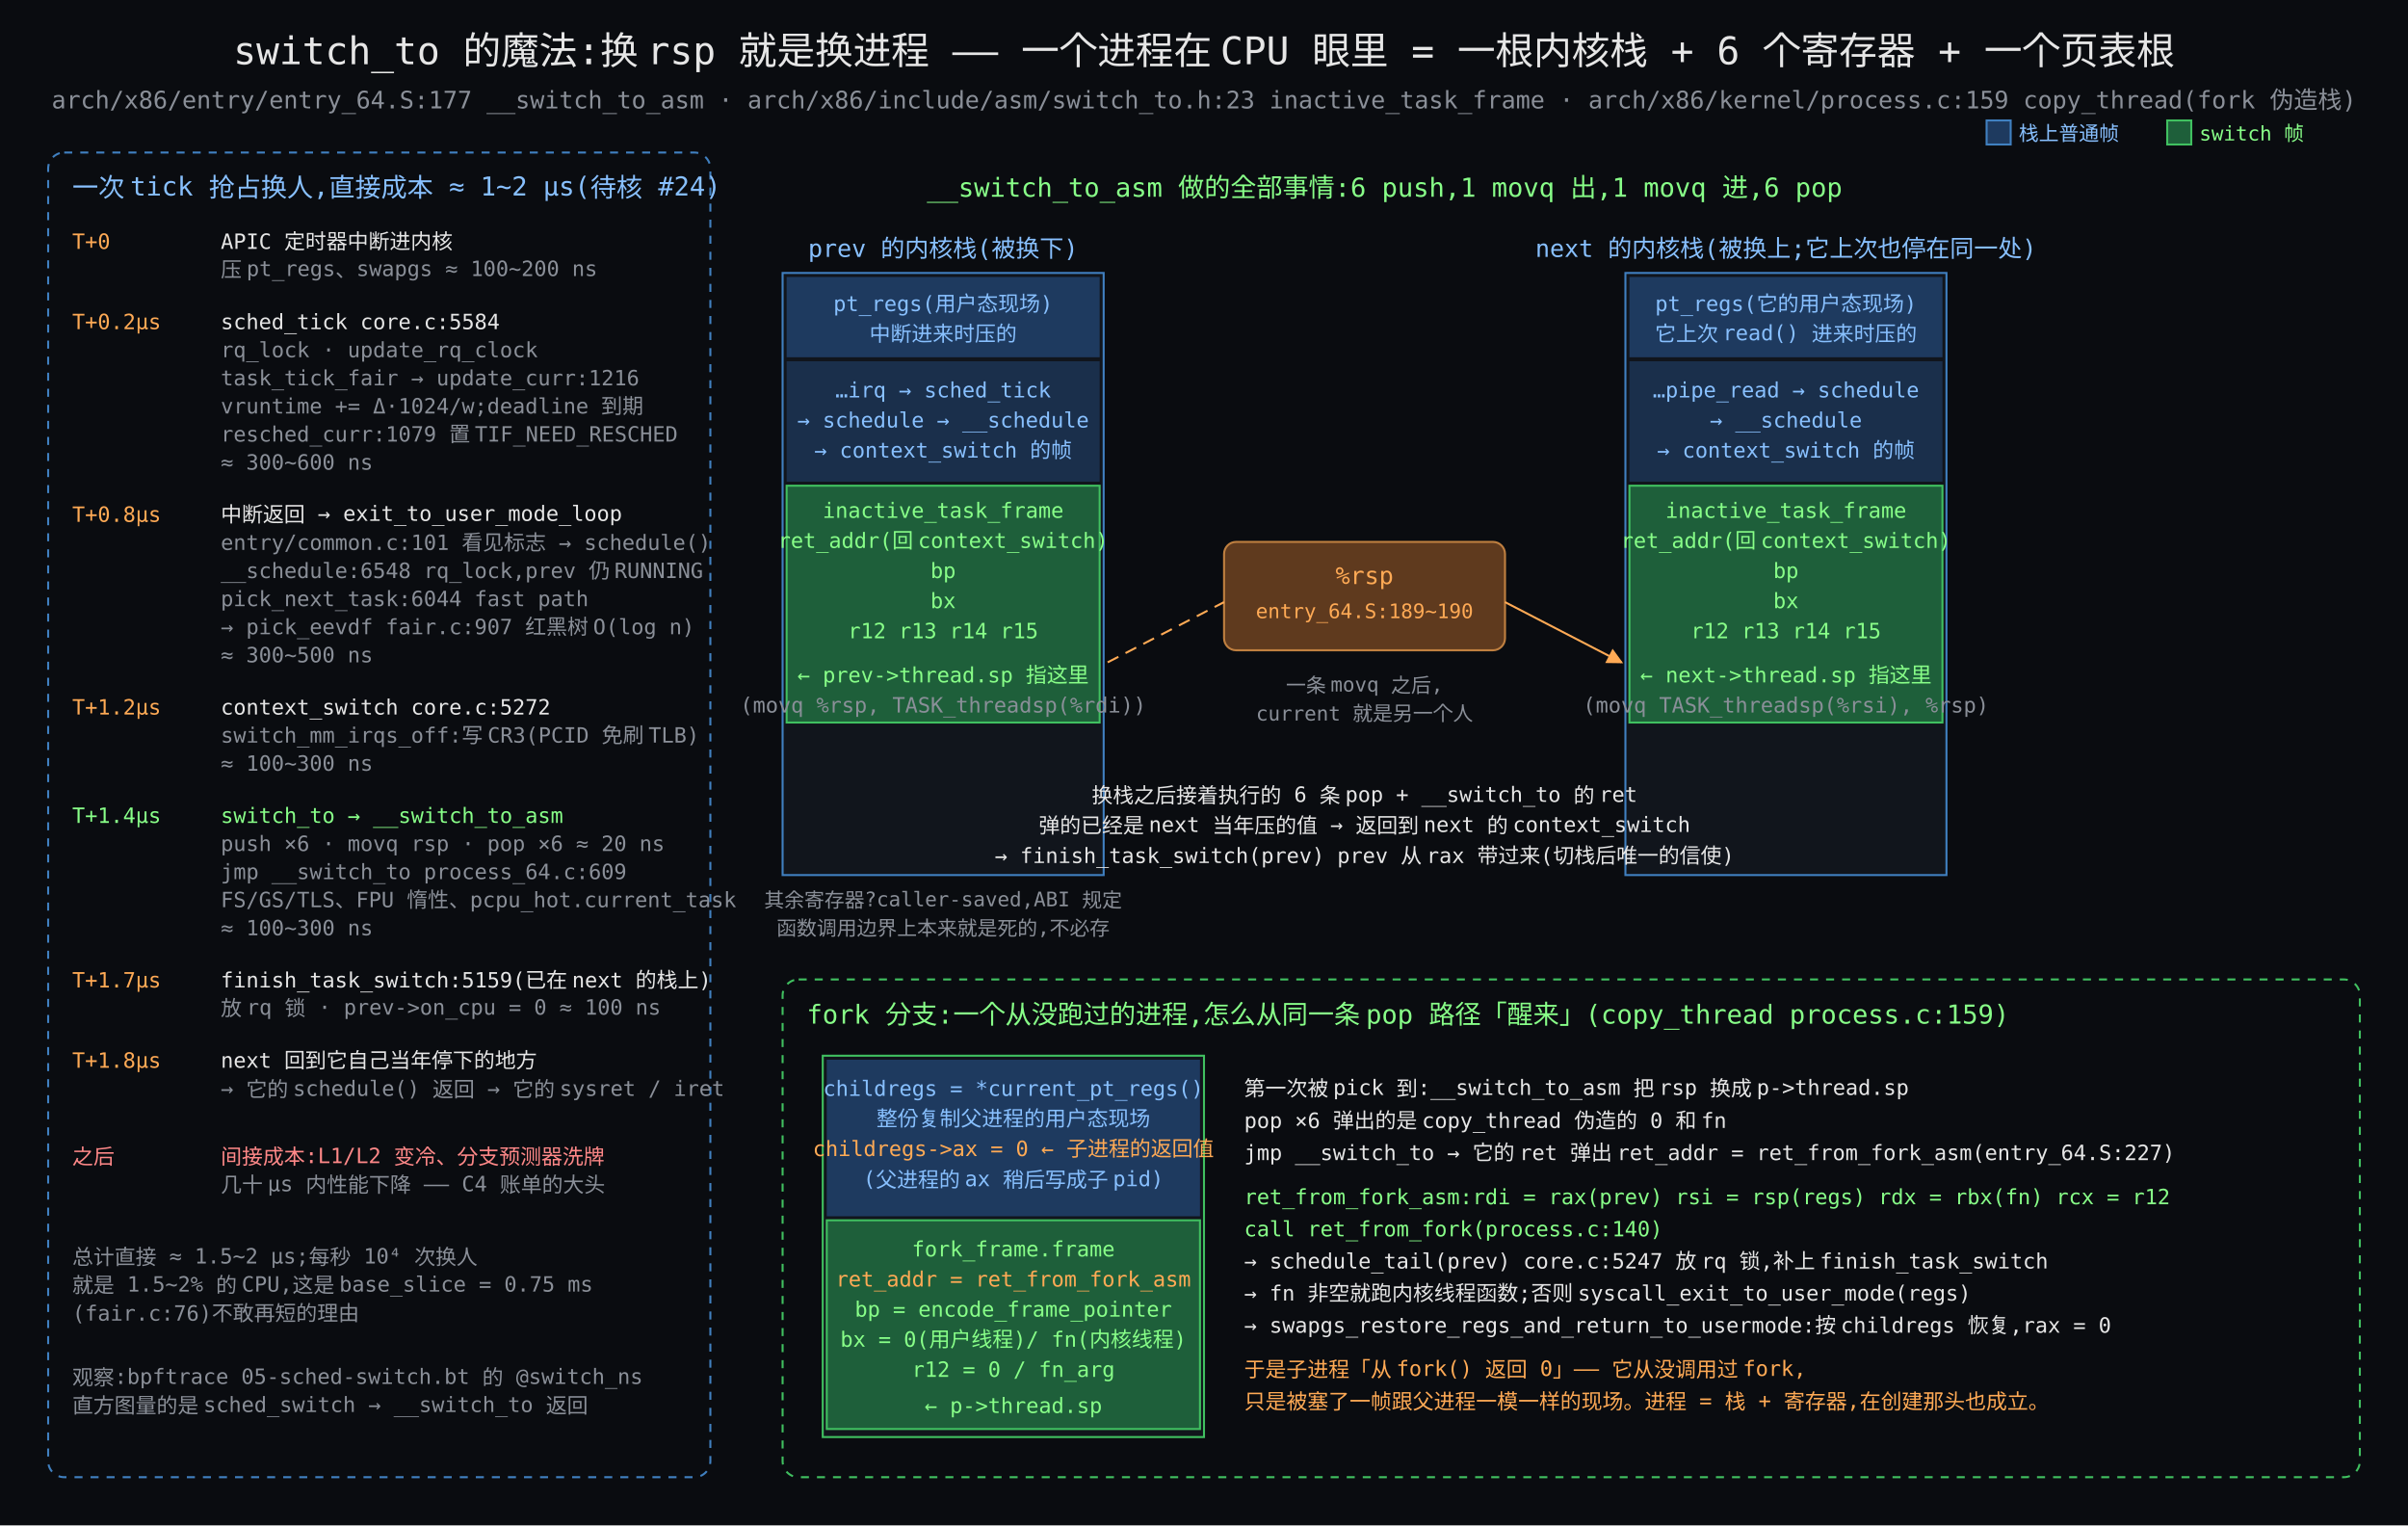
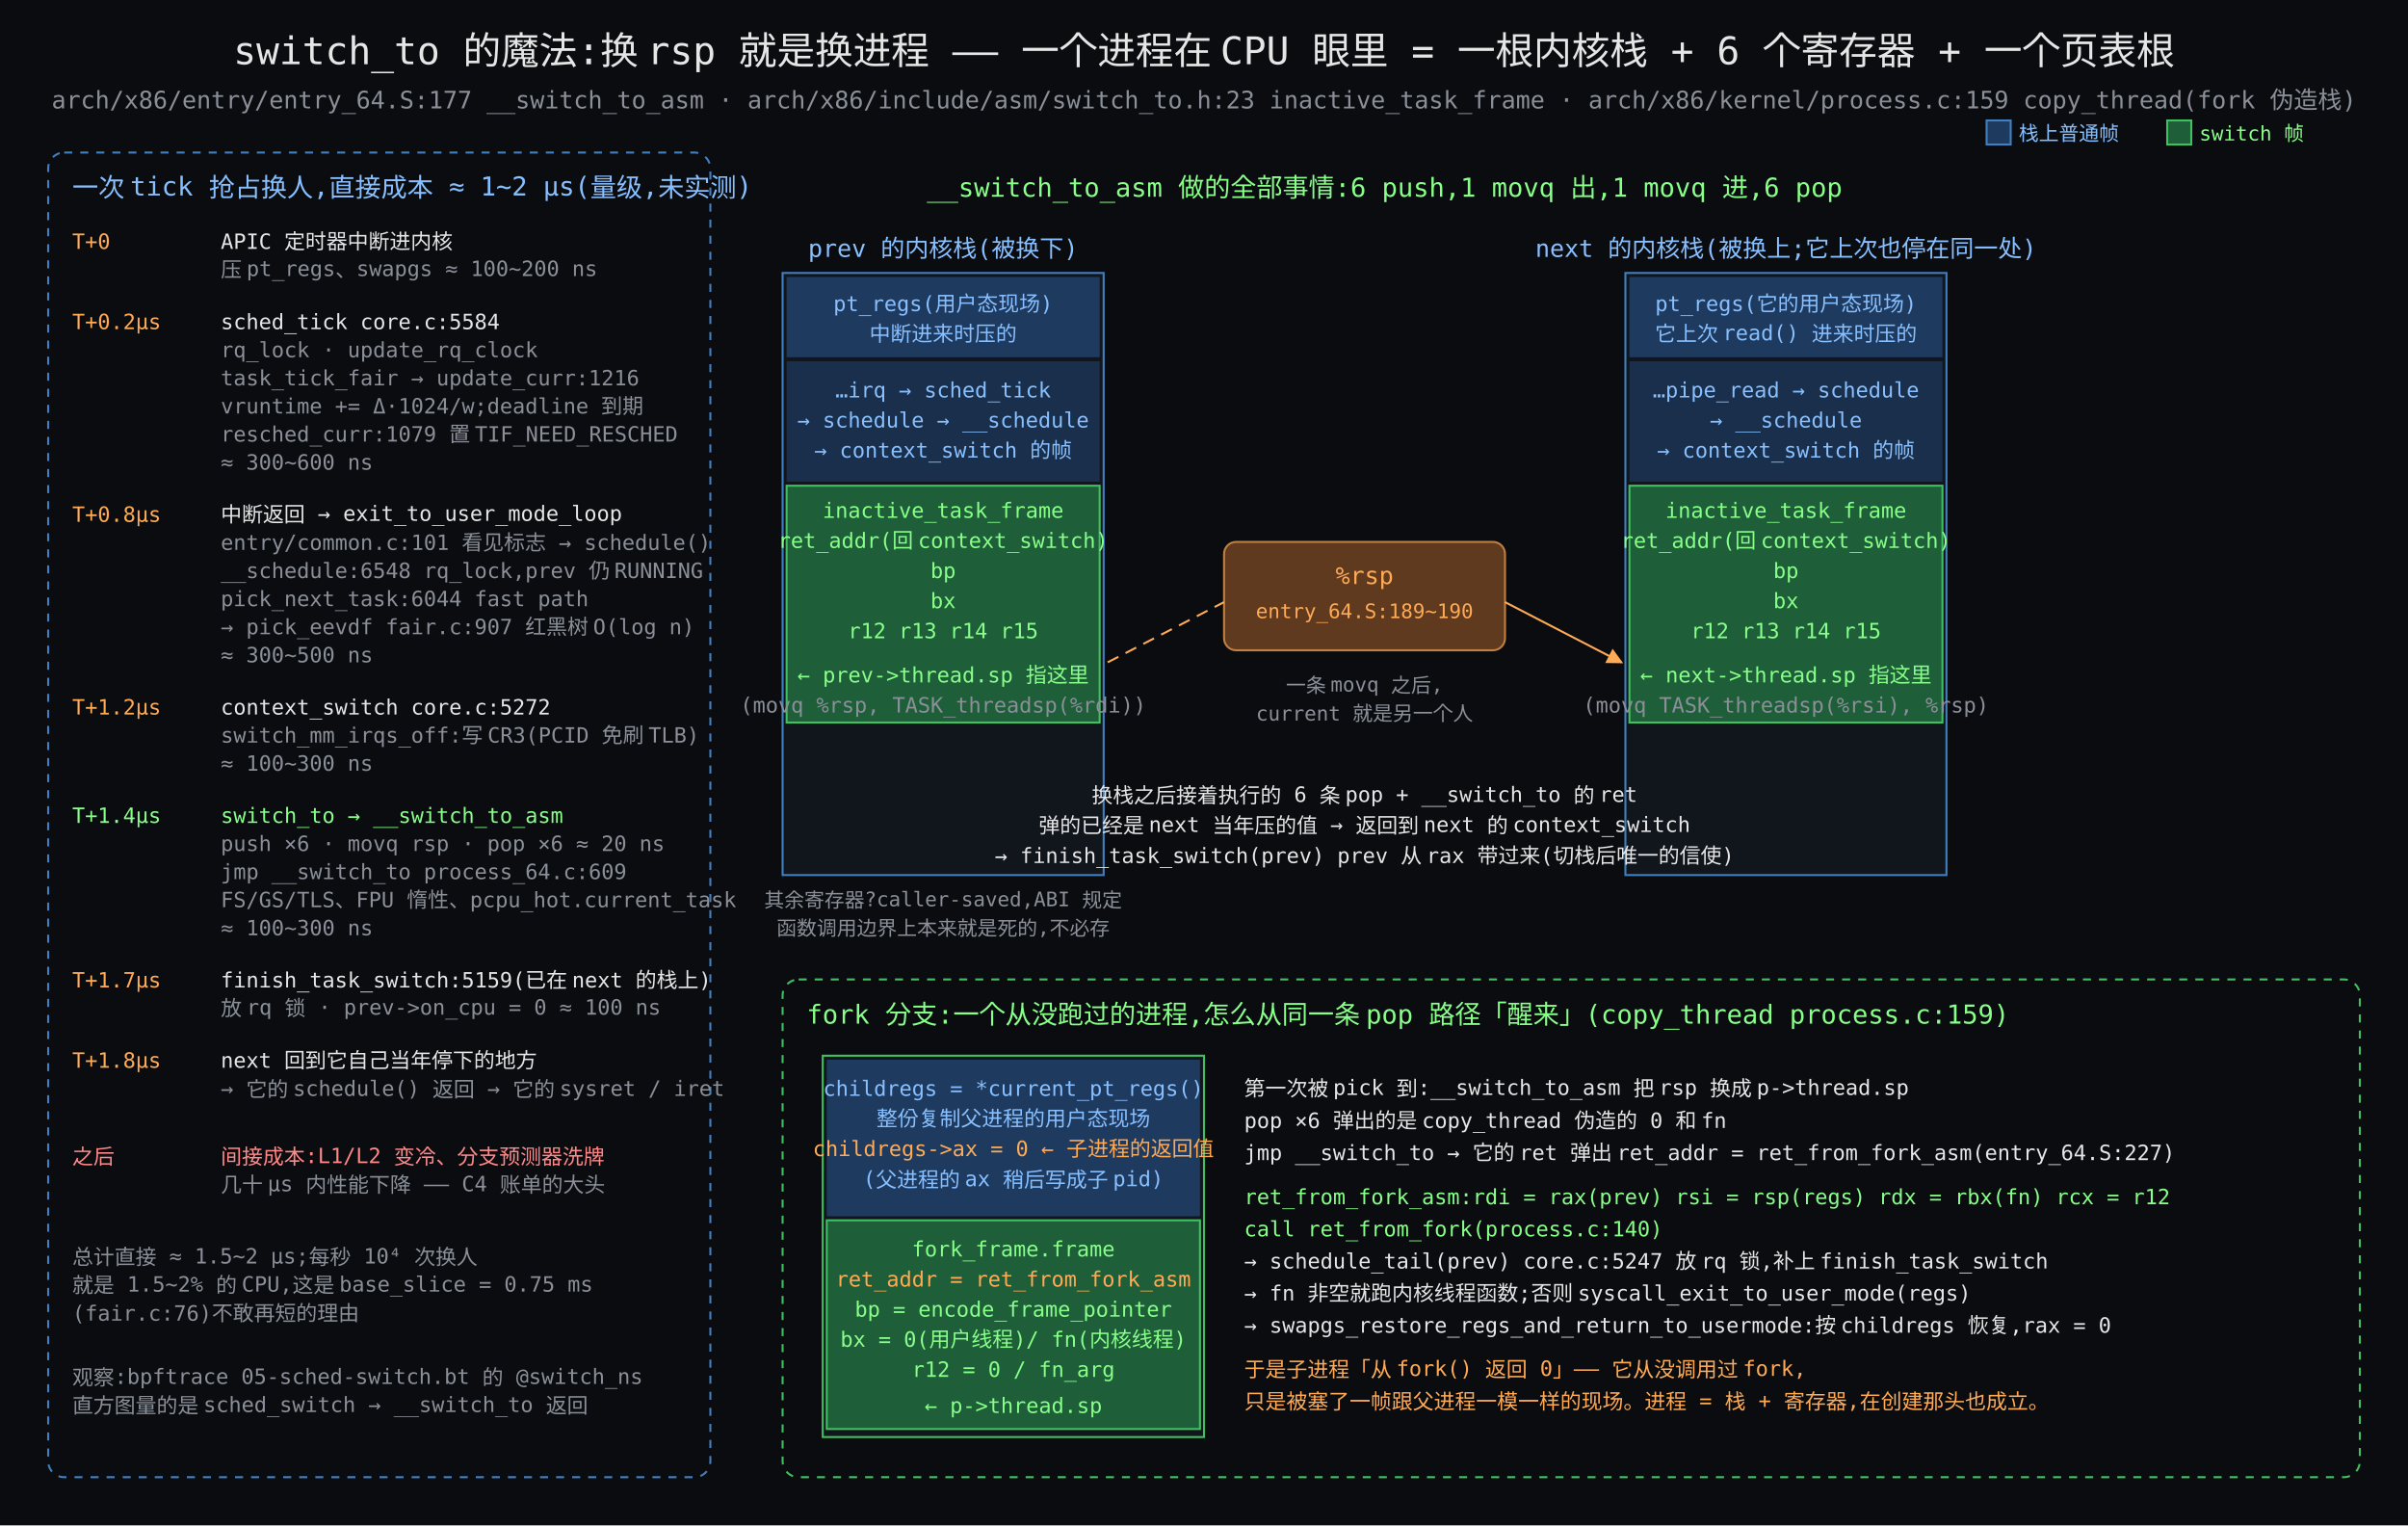
<svg xmlns="http://www.w3.org/2000/svg" viewBox="0 0 1200 760" font-family="JetBrains Mono, Consolas, monospace">
  <rect width="1200" height="760" fill="#0a0c10" />
  <defs>
    <marker id="ar" markerWidth="8" markerHeight="8" refX="7" refY="4" orient="auto">
      <path d="M0,0 L8,4 L0,8 z" fill="#88c0ff" />
    </marker>
    <marker id="arG" markerWidth="8" markerHeight="8" refX="7" refY="4" orient="auto">
      <path d="M0,0 L8,4 L0,8 z" fill="#88ff88" />
    </marker>
    <marker id="arO" markerWidth="8" markerHeight="8" refX="7" refY="4" orient="auto">
      <path d="M0,0 L8,4 L0,8 z" fill="#ffaa55" />
    </marker>
  </defs>
  <text x="600" y="32" text-anchor="middle" font-size="19" fill="#e6e6e6">switch_to 的魔法:换 rsp 就是换进程 —— 一个进程在 CPU 眼里 = 一根内核栈 + 6 个寄存器 + 一个页表根</text>
  <text x="600" y="54" text-anchor="middle" font-size="12" fill="#8a8f98">arch/x86/entry/entry_64.S:177 __switch_to_asm   ·   arch/x86/include/asm/switch_to.h:23 inactive_task_frame   ·   arch/x86/kernel/process.c:159 copy_thread(fork 伪造栈)</text>
  <rect x="24" y="76" width="330" height="660" rx="8" fill="none" stroke="#4080c0" stroke-dasharray="4,4" />
-   <text x="36" y="98" font-size="13" fill="#88c0ff">一次 tick 抢占换人,直接成本 ≈ 1~2 μs(待核 #24)</text>
+   <text x="36" y="98" font-size="13" fill="#88c0ff">一次 tick 抢占换人,直接成本 ≈ 1~2 μs(量级,未实测)</text>
  <g font-size="10.5">
    <text x="36" y="124" fill="#ffaa55">T+0</text>
    <text x="110" y="124" fill="#e6e6e6">APIC 定时器中断进内核</text>
    <text x="110" y="138" fill="#8a8f98">压 pt_regs、swapgs      ≈ 100~200 ns</text>
    <text x="36" y="164" fill="#ffaa55">T+0.2μs</text>
    <text x="110" y="164" fill="#e6e6e6">sched_tick core.c:5584</text>
    <text x="110" y="178" fill="#8a8f98">rq_lock · update_rq_clock</text>
    <text x="110" y="192" fill="#8a8f98">task_tick_fair → update_curr:1216</text>
    <text x="110" y="206" fill="#8a8f98">vruntime += Δ·1024/w;deadline 到期</text>
    <text x="110" y="220" fill="#8a8f98">resched_curr:1079 置 TIF_NEED_RESCHED</text>
    <text x="110" y="234" fill="#8a8f98">                          ≈ 300~600 ns</text>
    <text x="36" y="260" fill="#ffaa55">T+0.8μs</text>
    <text x="110" y="260" fill="#e6e6e6">中断返回 → exit_to_user_mode_loop</text>
    <text x="110" y="274" fill="#8a8f98">entry/common.c:101 看见标志 → schedule()</text>
    <text x="110" y="288" fill="#8a8f98">__schedule:6548 rq_lock,prev 仍 RUNNING</text>
    <text x="110" y="302" fill="#8a8f98">pick_next_task:6044 fast path</text>
    <text x="110" y="316" fill="#8a8f98">→ pick_eevdf fair.c:907 红黑树 O(log n)</text>
    <text x="110" y="330" fill="#8a8f98">                          ≈ 300~500 ns</text>
    <text x="36" y="356" fill="#ffaa55">T+1.2μs</text>
    <text x="110" y="356" fill="#e6e6e6">context_switch core.c:5272</text>
    <text x="110" y="370" fill="#8a8f98">switch_mm_irqs_off:写 CR3(PCID 免刷 TLB)</text>
    <text x="110" y="384" fill="#8a8f98">                          ≈ 100~300 ns</text>
    <text x="36" y="410" fill="#88ff88">T+1.4μs</text>
    <text x="110" y="410" fill="#88ff88">switch_to → __switch_to_asm</text>
    <text x="110" y="424" fill="#8a8f98">push ×6 · movq rsp · pop ×6   ≈ 20 ns</text>
    <text x="110" y="438" fill="#8a8f98">jmp __switch_to process_64.c:609</text>
    <text x="110" y="452" fill="#8a8f98">FS/GS/TLS、FPU 惰性、pcpu_hot.current_task</text>
    <text x="110" y="466" fill="#8a8f98">                          ≈ 100~300 ns</text>
    <text x="36" y="492" fill="#ffaa55">T+1.7μs</text>
    <text x="110" y="492" fill="#e6e6e6">finish_task_switch:5159(已在 next 的栈上)</text>
    <text x="110" y="506" fill="#8a8f98">放 rq 锁 · prev-&gt;on_cpu = 0  ≈ 100 ns</text>
    <text x="36" y="532" fill="#ffaa55">T+1.8μs</text>
    <text x="110" y="532" fill="#e6e6e6">next 回到它自己当年停下的地方</text>
    <text x="110" y="546" fill="#8a8f98">→ 它的 schedule() 返回 → 它的 sysret / iret</text>
    <text x="36" y="580" fill="#ff8888">之后</text>
    <text x="110" y="580" fill="#ff8888">间接成本:L1/L2 变冷、分支预测器洗牌</text>
    <text x="110" y="594" fill="#8a8f98">几十 μs 内性能下降 —— C4 账单的大头</text>
    <text x="36" y="630" fill="#8a8f98">总计直接 ≈ 1.5~2 μs;每秒 10⁴ 次换人</text>
    <text x="36" y="644" fill="#8a8f98">就是 1.5~2% 的 CPU,这是 base_slice = 0.75 ms</text>
    <text x="36" y="658" fill="#8a8f98">(fair.c:76)不敢再短的理由</text>
    <text x="36" y="690" fill="#8a8f98">观察:bpftrace 05-sched-switch.bt 的 @switch_ns</text>
    <text x="36" y="704" fill="#8a8f98">直方图量的是 sched_switch → __switch_to 返回</text>
  </g>
  <text x="690" y="98" text-anchor="middle" font-size="13" fill="#88ff88">__switch_to_asm 做的全部事情:6 push,1 movq 出,1 movq 进,6 pop</text>
  <text x="470" y="128" text-anchor="middle" font-size="12" fill="#88c0ff">prev 的内核栈(被换下)</text>
  <rect x="390" y="136" width="160" height="300" fill="#11151c" stroke="#4080c0" />
  <g font-size="10.5" fill="#88c0ff">
    <rect x="392" y="138" width="156" height="40" fill="#1e3a5f" />
    <text x="470" y="155" text-anchor="middle">pt_regs(用户态现场)</text>
    <text x="470" y="170" text-anchor="middle">中断进来时压的</text>
    <rect x="392" y="180" width="156" height="60" fill="#1e3a5f" opacity="0.7" />
    <text x="470" y="198" text-anchor="middle">…irq → sched_tick</text>
    <text x="470" y="213" text-anchor="middle">→ schedule → __schedule</text>
    <text x="470" y="228" text-anchor="middle">→ context_switch 的帧</text>
    <rect x="392" y="242" width="156" height="118" fill="#1e5f3a" stroke="#40c060" />
    <text x="470" y="258" text-anchor="middle" fill="#88ff88">inactive_task_frame</text>
    <text x="470" y="273" text-anchor="middle" fill="#88ff88">ret_addr(回 context_switch)</text>
    <text x="470" y="288" text-anchor="middle" fill="#88ff88">bp</text>
    <text x="470" y="303" text-anchor="middle" fill="#88ff88">bx</text>
    <text x="470" y="318" text-anchor="middle" fill="#88ff88">r12 r13 r14 r15</text>
    <text x="470" y="340" text-anchor="middle" fill="#88ff88">← prev-&gt;thread.sp 指这里</text>
    <text x="470" y="355" text-anchor="middle" fill="#8a8f98">(movq %rsp, TASK_threadsp(%rdi))</text>
  </g>
  <text x="470" y="452" text-anchor="middle" font-size="10" fill="#8a8f98">其余寄存器?caller-saved,ABI 规定</text>
  <text x="470" y="466" text-anchor="middle" font-size="10" fill="#8a8f98">函数调用边界上本来就是死的,不必存</text>
  <text x="890" y="128" text-anchor="middle" font-size="12" fill="#88c0ff">next 的内核栈(被换上;它上次也停在同一处)</text>
  <rect x="810" y="136" width="160" height="300" fill="#11151c" stroke="#4080c0" />
  <g font-size="10.5" fill="#88c0ff">
    <rect x="812" y="138" width="156" height="40" fill="#1e3a5f" />
    <text x="890" y="155" text-anchor="middle">pt_regs(它的用户态现场)</text>
    <text x="890" y="170" text-anchor="middle">它上次 read() 进来时压的</text>
    <rect x="812" y="180" width="156" height="60" fill="#1e3a5f" opacity="0.7" />
    <text x="890" y="198" text-anchor="middle">…pipe_read → schedule</text>
    <text x="890" y="213" text-anchor="middle">→ __schedule</text>
    <text x="890" y="228" text-anchor="middle">→ context_switch 的帧</text>
    <rect x="812" y="242" width="156" height="118" fill="#1e5f3a" stroke="#40c060" />
    <text x="890" y="258" text-anchor="middle" fill="#88ff88">inactive_task_frame</text>
    <text x="890" y="273" text-anchor="middle" fill="#88ff88">ret_addr(回 context_switch)</text>
    <text x="890" y="288" text-anchor="middle" fill="#88ff88">bp</text>
    <text x="890" y="303" text-anchor="middle" fill="#88ff88">bx</text>
    <text x="890" y="318" text-anchor="middle" fill="#88ff88">r12 r13 r14 r15</text>
    <text x="890" y="340" text-anchor="middle" fill="#88ff88">← next-&gt;thread.sp 指这里</text>
    <text x="890" y="355" text-anchor="middle" fill="#8a8f98">(movq TASK_threadsp(%rsi), %rsp)</text>
  </g>
  <rect x="610" y="270" width="140" height="54" rx="6" fill="#5f3a1e" stroke="#c08040" />
  <text x="680" y="291" text-anchor="middle" font-size="12" fill="#ffaa55">%rsp</text>
  <text x="680" y="308" text-anchor="middle" font-size="10" fill="#ffaa55">entry_64.S:189~190</text>
  <line x1="552" y1="330" x2="610" y2="300" stroke="#ffaa55" stroke-dasharray="6,4" />
  <line x1="750" y1="300" x2="808" y2="330" stroke="#ffaa55" marker-end="url(#arO)" />
  <text x="680" y="345" text-anchor="middle" font-size="10" fill="#8a8f98">一条 movq 之后,</text>
  <text x="680" y="359" text-anchor="middle" font-size="10" fill="#8a8f98">current 就是另一个人</text>
  <text x="680" y="400" text-anchor="middle" font-size="10.5" fill="#e6e6e6">换栈之后接着执行的 6 条 pop + __switch_to 的 ret</text>
  <text x="680" y="415" text-anchor="middle" font-size="10.5" fill="#e6e6e6">弹的已经是 next 当年压的值 → 返回到 next 的 context_switch</text>
  <text x="680" y="430" text-anchor="middle" font-size="10.5" fill="#e6e6e6">→ finish_task_switch(prev)   prev 从 rax 带过来(切栈后唯一的信使)</text>
  <rect x="390" y="488" width="786" height="248" rx="8" fill="none" stroke="#40c060" stroke-dasharray="4,4" />
  <text x="402" y="510" font-size="13" fill="#88ff88">fork 分支:一个从没跑过的进程,怎么从同一条 pop 路径「醒来」(copy_thread process.c:159)</text>
  <rect x="410" y="526" width="190" height="190" fill="#11151c" stroke="#40c060" />
  <g font-size="10.5">
    <rect x="412" y="528" width="186" height="78" fill="#1e3a5f" />
    <text x="505" y="546" text-anchor="middle" fill="#88c0ff">childregs = *current_pt_regs()</text>
    <text x="505" y="561" text-anchor="middle" fill="#88c0ff">整份复制父进程的用户态现场</text>
    <text x="505" y="576" text-anchor="middle" fill="#ffaa55">childregs-&gt;ax = 0   ← 子进程的返回值</text>
    <text x="505" y="591" text-anchor="middle" fill="#88c0ff">(父进程的 ax 稍后写成子 pid)</text>
    <rect x="412" y="608" width="186" height="104" fill="#1e5f3a" stroke="#40c060" />
    <text x="505" y="626" text-anchor="middle" fill="#88ff88">fork_frame.frame</text>
    <text x="505" y="641" text-anchor="middle" fill="#ffaa55">ret_addr = ret_from_fork_asm</text>
    <text x="505" y="656" text-anchor="middle" fill="#88ff88">bp = encode_frame_pointer</text>
    <text x="505" y="671" text-anchor="middle" fill="#88ff88">bx = 0(用户线程)/ fn(内核线程)</text>
    <text x="505" y="686" text-anchor="middle" fill="#88ff88">r12 = 0 / fn_arg</text>
    <text x="505" y="704" text-anchor="middle" fill="#88ff88">← p-&gt;thread.sp</text>
  </g>
  <g font-size="10.5" fill="#e6e6e6">
    <text x="620" y="546">第一次被 pick 到:__switch_to_asm 把 rsp 换成 p-&gt;thread.sp</text>
    <text x="620" y="562">pop ×6 弹出的是 copy_thread 伪造的 0 和 fn</text>
    <text x="620" y="578">jmp __switch_to → 它的 ret 弹出 ret_addr = ret_from_fork_asm(entry_64.S:227)</text>
    <text x="620" y="600" fill="#88ff88">ret_from_fork_asm:rdi = rax(prev) rsi = rsp(regs) rdx = rbx(fn) rcx = r12</text>
    <text x="620" y="616" fill="#88ff88">call ret_from_fork(process.c:140)</text>
    <text x="620" y="632">  → schedule_tail(prev) core.c:5247   放 rq 锁,补上 finish_task_switch</text>
    <text x="620" y="648">  → fn 非空就跑内核线程函数;否则 syscall_exit_to_user_mode(regs)</text>
    <text x="620" y="664">  → swapgs_restore_regs_and_return_to_usermode:按 childregs 恢复,rax = 0</text>
    <text x="620" y="686" fill="#ffaa55">于是子进程「从 fork() 返回 0」—— 它从没调用过 fork,</text>
    <text x="620" y="702" fill="#ffaa55">只是被塞了一帧跟父进程一模一样的现场。进程 = 栈 + 寄存器,在创建那头也成立。</text>
  </g>
  <g font-size="10">
    <rect x="990" y="60" width="12" height="12" fill="#1e3a5f" stroke="#4080c0" />
    <text x="1006" y="70" fill="#88c0ff">栈上普通帧</text>
    <rect x="1080" y="60" width="12" height="12" fill="#1e5f3a" stroke="#40c060" />
    <text x="1096" y="70" fill="#88ff88">switch 帧</text>
  </g>
</svg>
